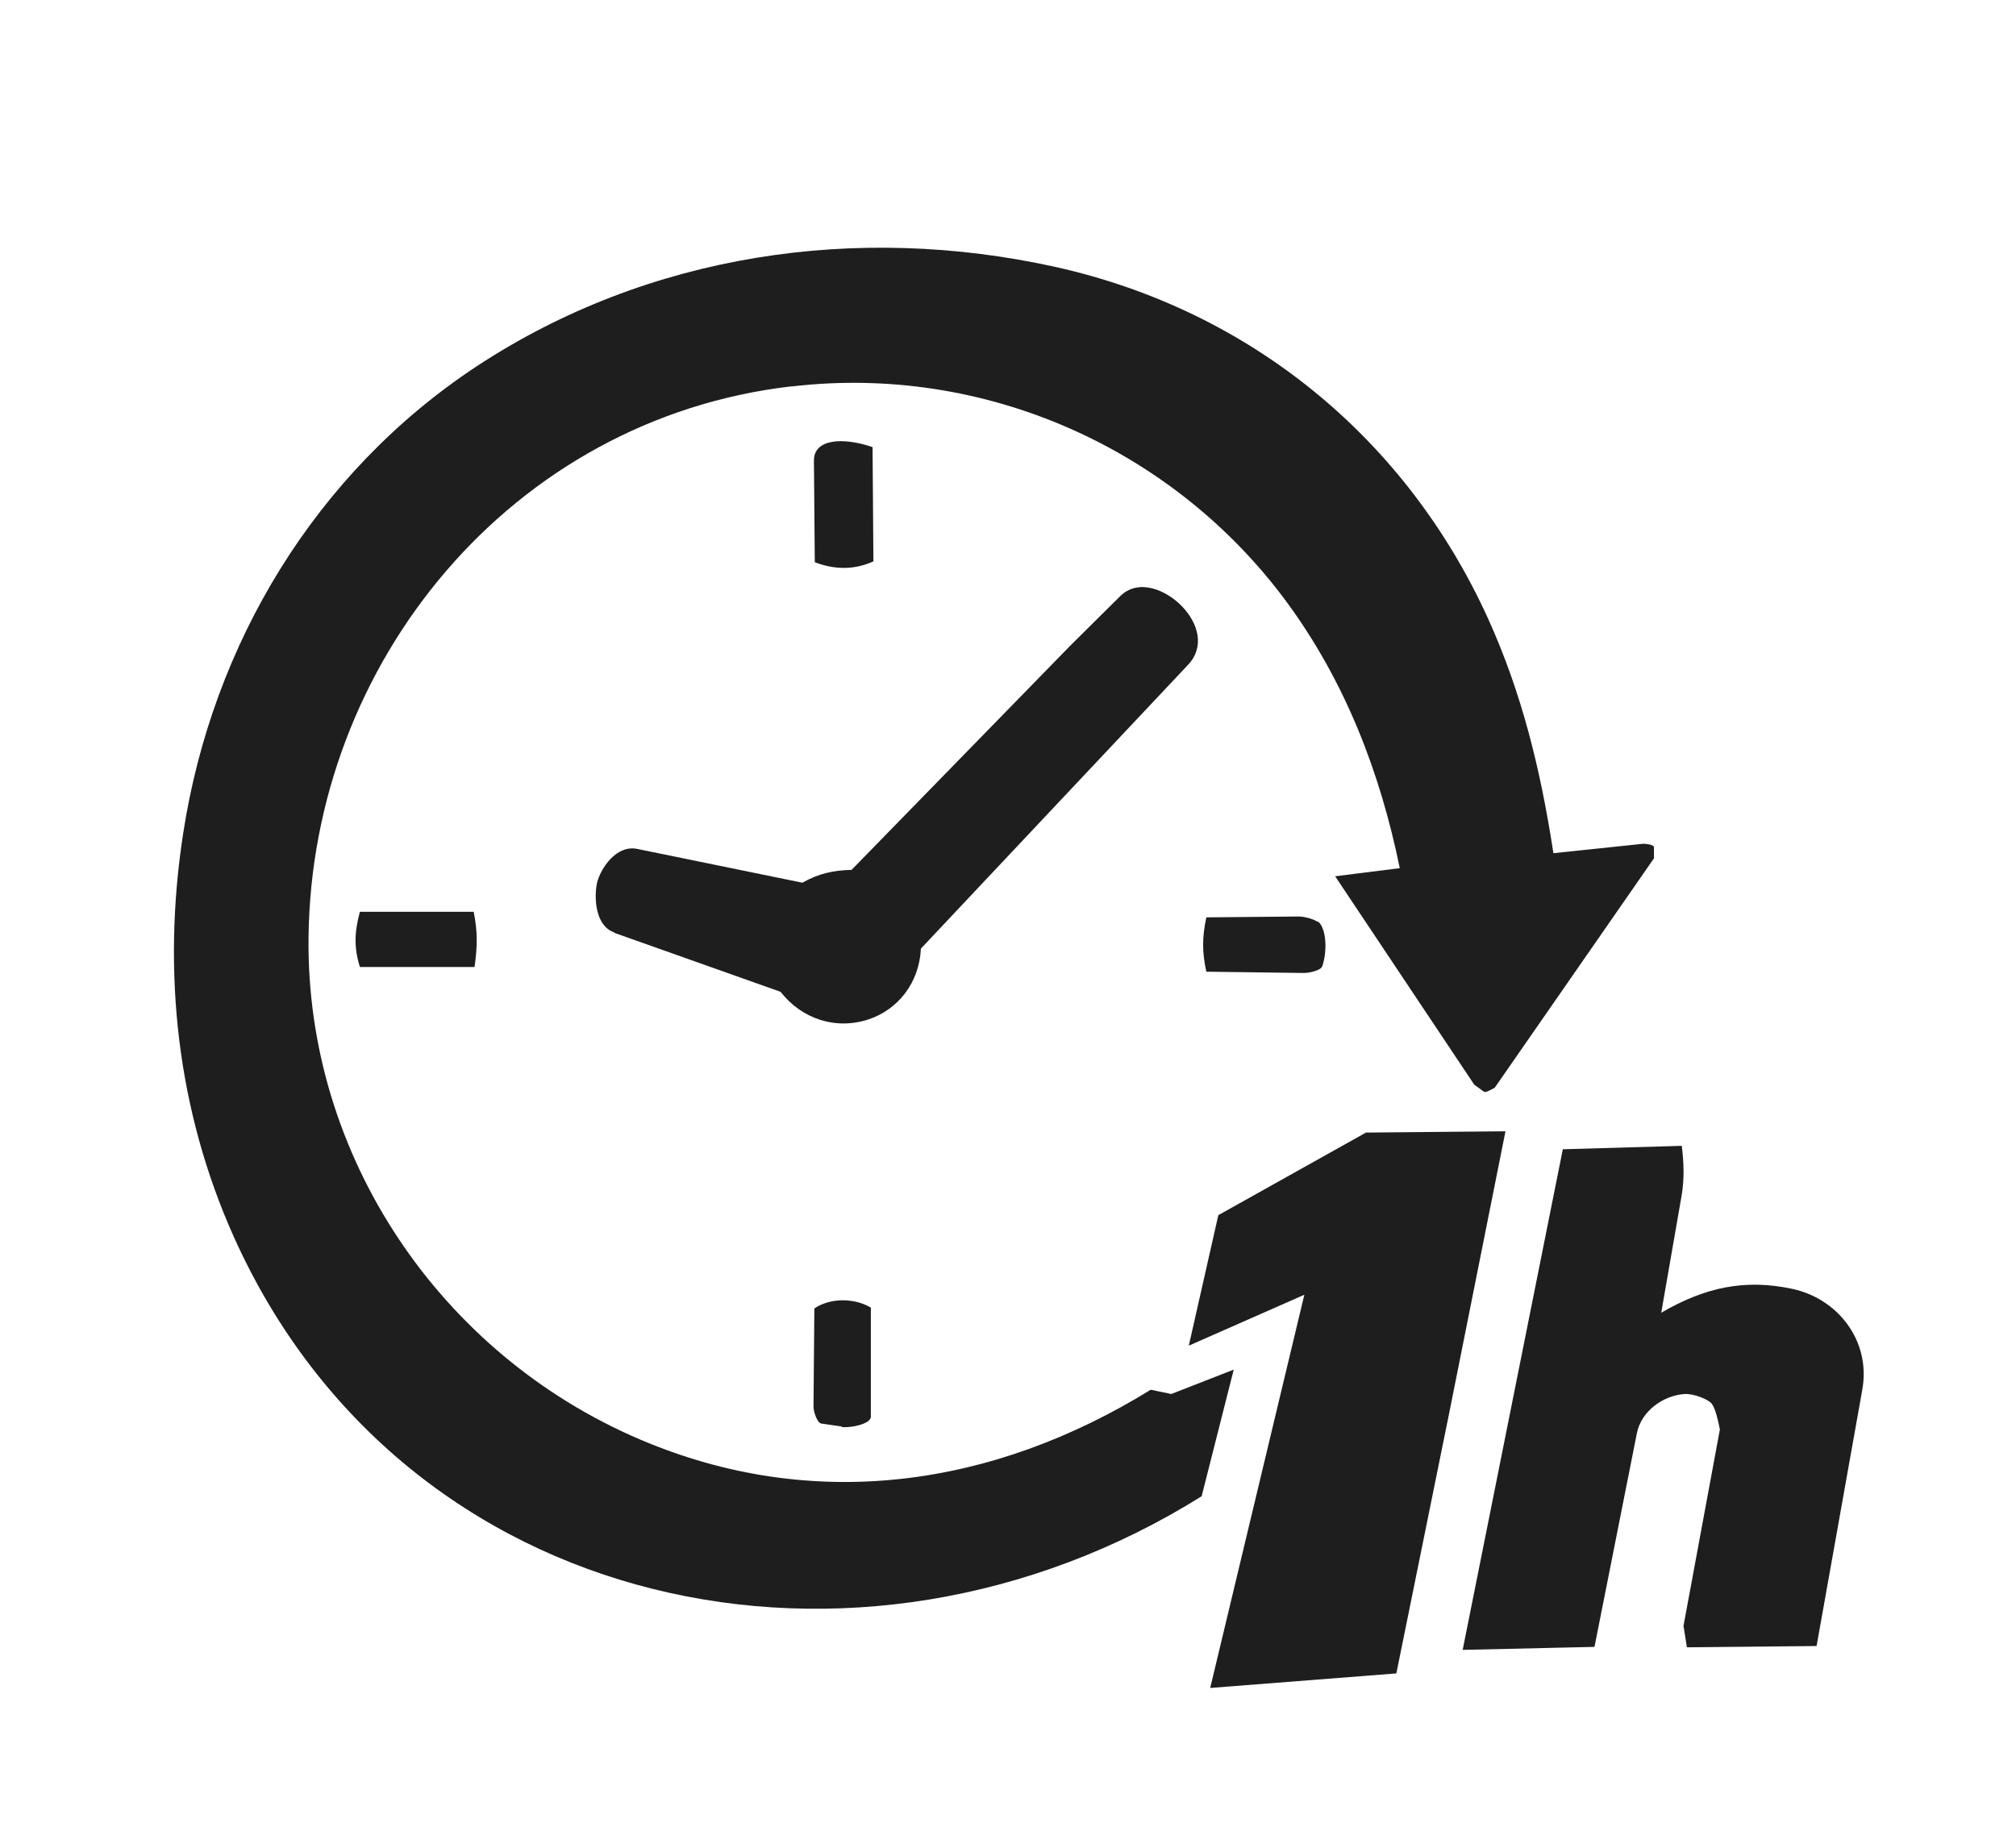
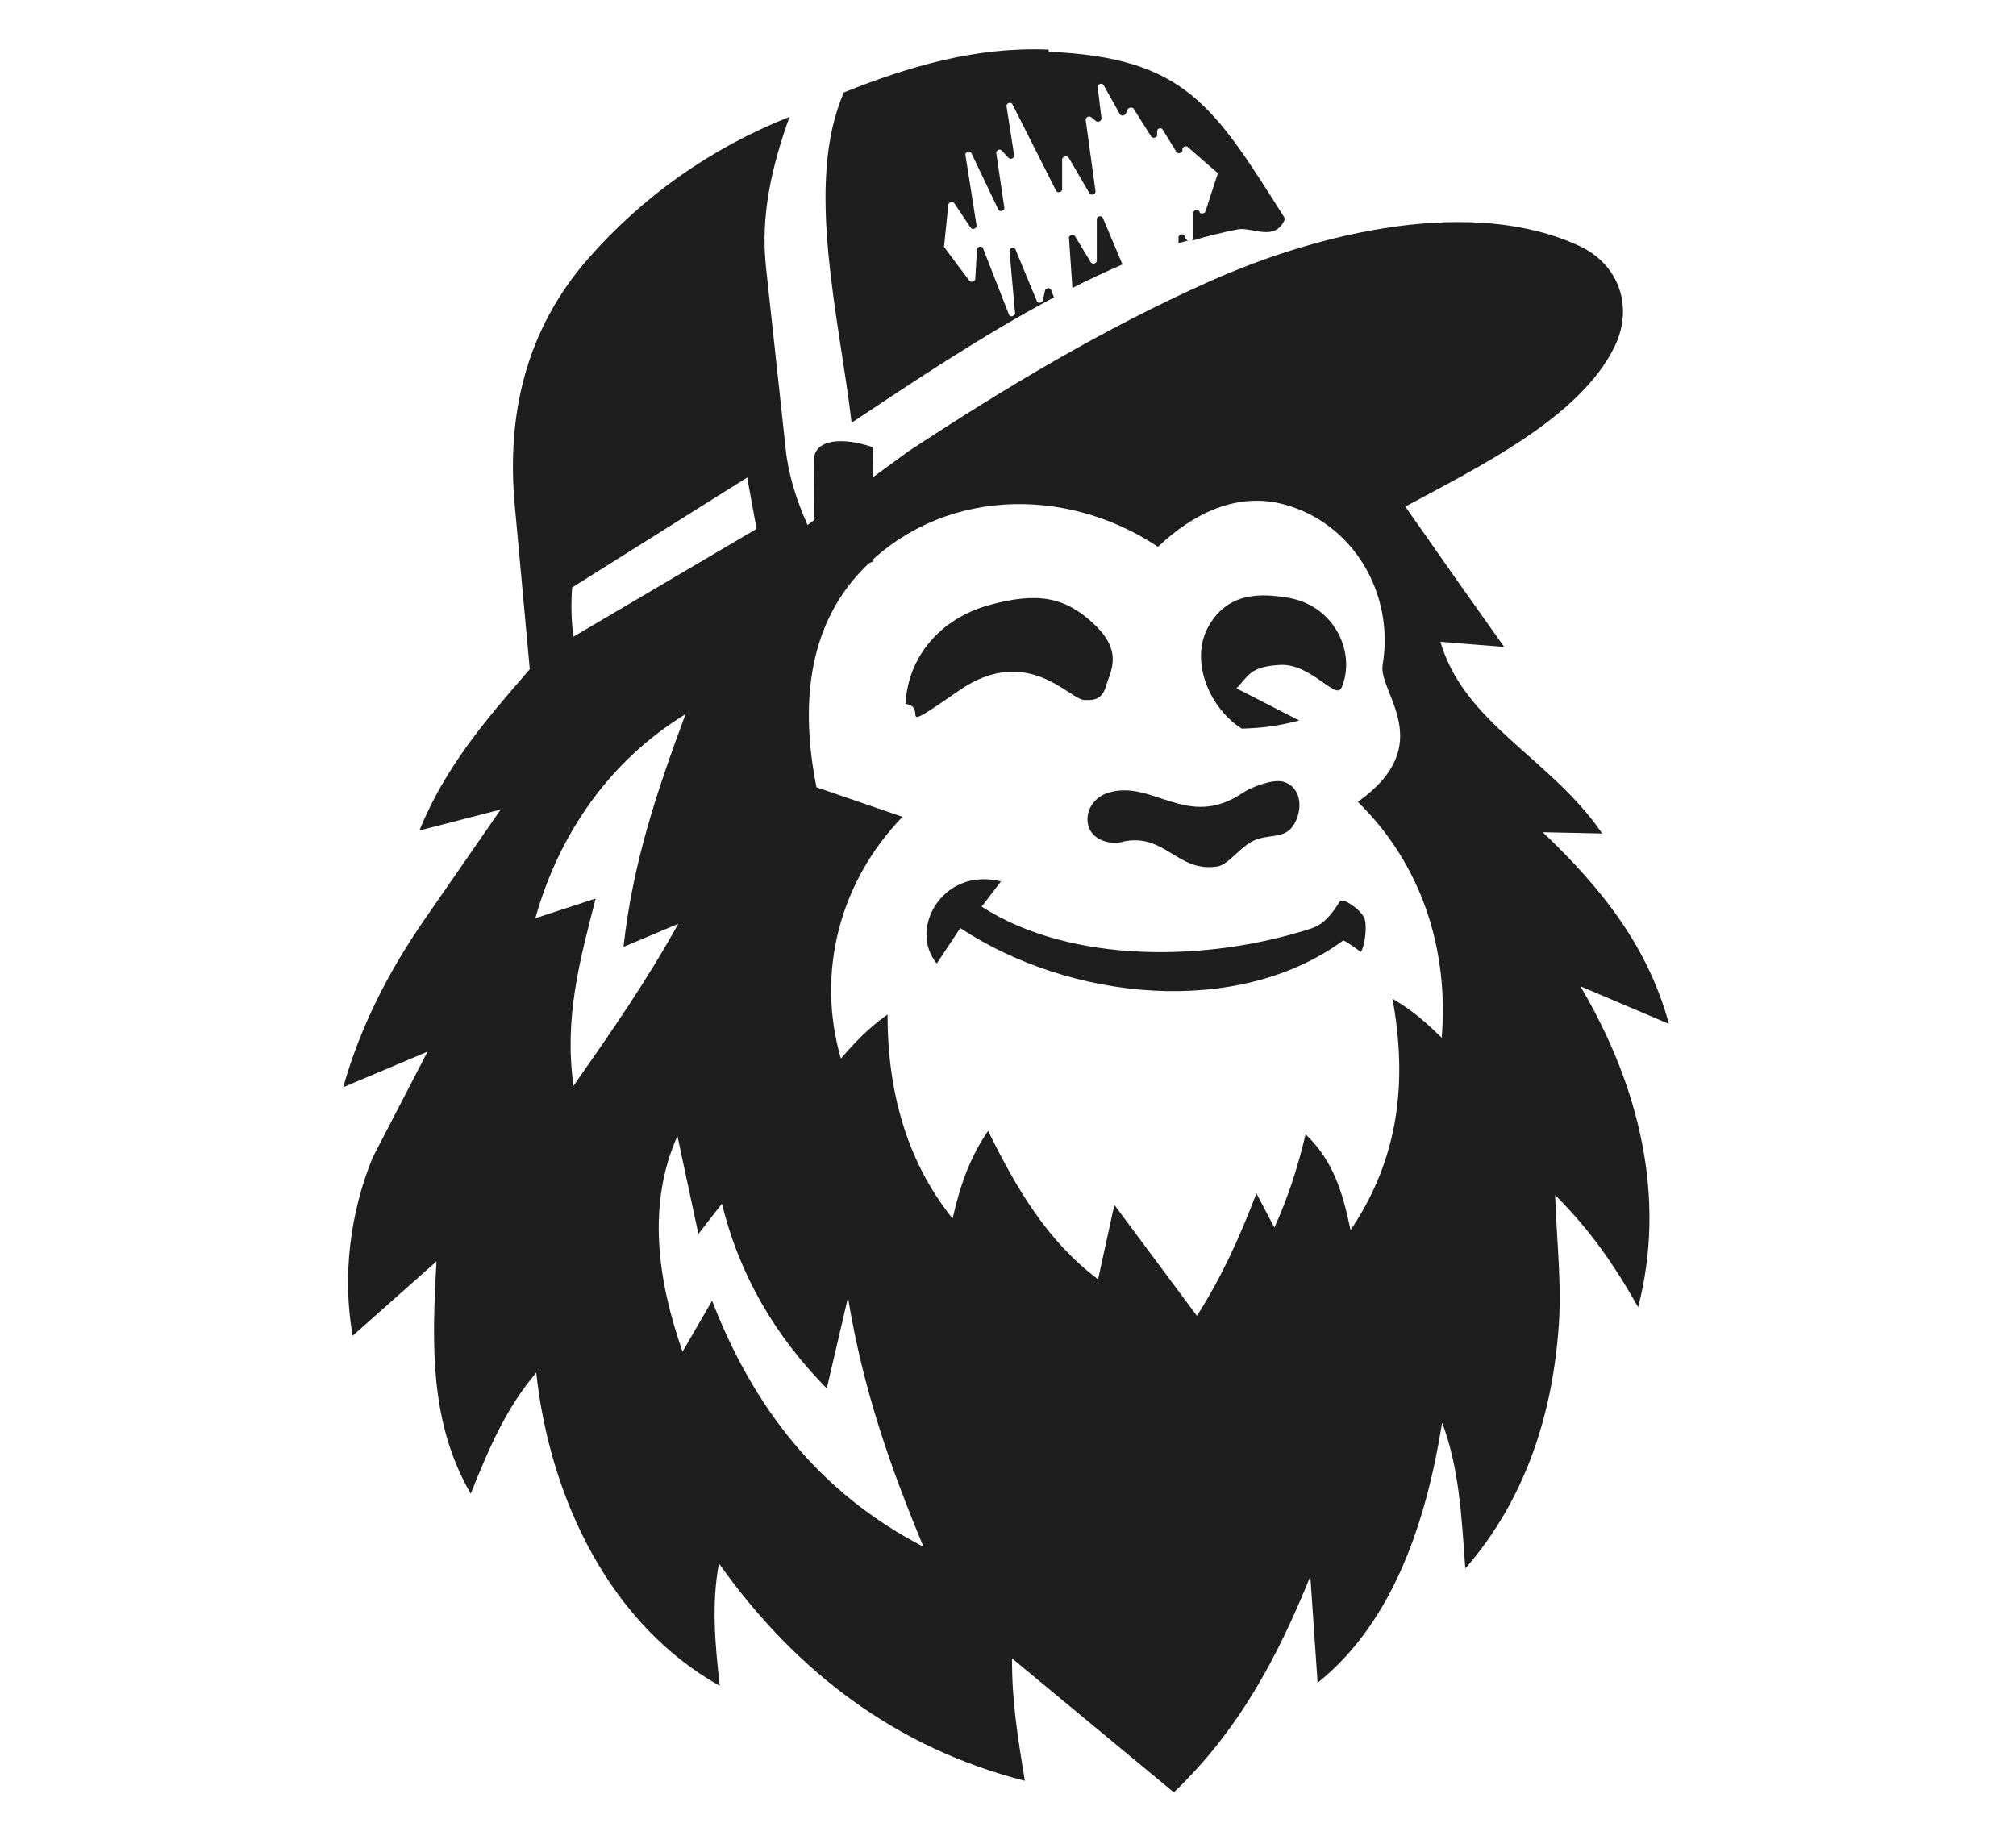
<svg xmlns="http://www.w3.org/2000/svg" id="Layer_1" version="1.1" viewBox="0 0 471.1 431.9">
  <defs>
    <style>
      .st0 {
        fill: #1e1e1e;
      }
+ 
+       .st1 {
+         fill: #1e1e1e;
+       }
    </style>
  </defs>
-   <path class="st0" d="M184.9,90.3c-65.4,7.6-112.1,64.6-112.8,128.8-.6,51.1,30.8,97.4,77.4,117.3,40.5,17.3,82.5,11.2,119.4-11.6l4.8,1,14.6-5.7-7.5,29.6c-80.3,50.2-186.4,27.7-226.1-60.5-13.3-29.6-16.9-62-11.9-94.4,6.8-44.3,31-84.4,68.6-109.2,40-26.3,88.8-33.5,135.3-23.2,45.3,10.1,81.8,39.9,101,82.1,7.9,17.4,12.3,35.3,15.3,54.9l21-2.2c.6,0,2.5.2,2.5.8v2.6l-37.2,53.6c-.9.5-2.2,1.3-2.6.9l-2.2-1.6-32.5-48.7,15.1-1.9c-4.6-22.5-12.8-43.7-26.5-62.3-26.5-35.9-70.6-55.5-115.4-50.3h-.3Z" />
-   <path class="st0" d="M394.2,385l-.8-5,8.5-45.9c-.4-2.1-1-4.7-1.8-5.9s-4.4-2.5-6.4-2.4c-5,.3-10.2,4-11.2,9.2l-9.9,49.9-30.8.7,23.4-117,27.8-.8c.5,4.1.6,7.7,0,11.4l-4.8,27.6c10.3-6,19.6-7.9,30.5-5.6,10.6,2.2,18.5,12,16.5,23.5l-10.7,60-30.2.3h-.1Z" />
-   <polygon class="st0" points="282.8 394.5 304.8 302.6 277.8 314.5 284.7 284 319.2 264.7 351.8 264.4 338.7 330 326.3 391.1 282.8 394.5" />
-   <path class="st0" d="M143.5,217.9c-4.4-1.5-4.7-8.1-4-11.5.8-3.4,4.5-9,9.4-8l38.6,7.9c3.7-2.1,7.2-2.9,11.5-3l51.2-52.5,11.6-11.5c4.3-4.2,10.8-1.4,14.5,2.5s5.3,9.4,1.3,13.6l-62.4,66.3c-.4,8.1-5.4,14.2-12.1,16.5-7.7,2.6-15.7,0-20.7-6.4l-38.9-13.8h0Z" />
-   <path class="st0" d="M204.1,131.2c-4.4,2-9,2-13.7.2l-.2-23.8c0-5,6.7-5.5,13.7-3.1l.2,26.7Z" />
-   <path class="st0" d="M196.7,333.4l-4.8-.7c-1-.2-1.8-2.9-1.8-3.9l.2-23c3.7-2.5,9.3-2.5,13.2-.2v25.5c0,1.8-5.1,2.7-6.9,2.4h.1Z" />
-   <path class="st0" d="M111.1,226h-27c-1.4-4.5-1.3-8.1,0-12.9h26.6c.9,4.7.9,7.7.2,12.9h.1Z" />
-   <path class="st0" d="M308,215.4c1.8,1.3,2.3,6.5,1,10.4-.3,1-3,1.6-4.3,1.6l-22.8-.3c-1-4.5-1-8.1,0-12.7l21.6-.2c1.3,0,3.5.6,4.3,1.2h.2Z" />
+   <g>
+     <path class="st0" d="M342.4,366.4c-.9-12.4-1.4-23.2-5.4-33.9-3.7,23.1-11.4,46.6-29.1,60.8l-1.7-24.9c-7.6,18.8-16.7,36-31.9,50.5l-37.8-31.3c-.1,9.6,1.3,18.3,3,28.6-29.9-7.6-53.5-25.4-71.5-50.8-1.7,9.2-1,18.2.2,28.6-25.6-14.3-39.7-43.7-42.9-73.2-7.2,8.6-10.9,17.4-15.3,28.3-9.6-16.6-9.1-34.7-8-54.3l-19.6,17.4c-2.4-13.8-.7-28.5,4.7-41.7l12.8-24.7-19.7,8.3c4-14.2,10.6-27,18.8-38.9l18-26-19,4.9c6.1-14.9,15.3-25.6,25.8-37.7l-3.5-38.2c-2-21.5,2.7-41.2,17.1-57.7,12.7-14.5,28.5-25.8,47.1-33.2-4.2,11.7-6.8,23.1-5.5,35.2l4.6,42.4c.6,6,2.5,11.9,5.1,17.8l23.7-17.3c22.7-14.9,45.5-28.6,70.4-39.7,25.8-11.5,61.5-19.9,86.5-8.1,9.2,4.4,12.5,14.4,7.9,23.6-8.1,16.4-31.4,27.8-48.8,37.2l12.4,17.7,10.7,15.1-14.9-1.2c5.6,19.2,25.7,27.1,37.8,44.8l-13.9-.3c13.9,13.2,24.6,26.8,29.5,44.8l-20.7-8.8c13.9,23.5,20.1,49.6,13.5,75-5.7-10.1-11.3-18.1-19.4-26.2.4,11.6,1.7,21.7.7,32.5-1.7,19.9-8,39-21.6,54.7ZM176.8,123.6l-2.2-12-40.9,25.7c-.3,4-.2,7.7.3,11.5l42.8-25.2ZM279.6,307.7c5.9-9.3,10-18.3,14-28.8l4.2,8c3.3-7.3,5.4-13.9,7.3-21.8,6.5,6.2,8.7,13.7,10.5,22.4,11.4-16.9,13.3-34.8,9.8-54.1,5.2,3.1,7.8,5.6,11.5,9.1,1.7-20.8-4.8-40.6-19.6-55.1,18.9-13.4,4.7-25.6,5.8-32,2.8-16.6-6.8-33.1-23-37.5-11-3-21.3,2.1-29.5,9.9-21.9-14.6-51.2-13.6-69.4,5.7-12.7,13.4-14.1,32-10.4,50.5l20.1,6.9c-14.5,15-20.3,36.1-14.4,56.5,3.4-3.9,6.3-7,10.9-10.3,0,17.9,4.4,34.2,15.2,47.7,1.8-7.9,4.1-14.4,8.3-20.5,6.8,13.8,13.9,25.8,25.7,34.7l3.8-17.4,19.5,26.2ZM134,253.8c8.8-12.6,16.9-24.2,24.5-37.9l-12.8,5.4c2.2-19.9,7.9-36.6,14.5-54.4-17.7,10.9-29.5,27.8-35.1,47.7l14.1-4.6c-3.7,14.4-7.4,27.8-5.2,43.7ZM198.1,303.5l-4.9,21c-12-12.2-20.4-26.4-24.5-43.2l-5.5,7.1-4.9-22.9c-7.1,15.9-4.7,33.6,1.2,50.4l6.9-11.9c9.5,24.6,24.8,44.8,49.4,57.5-7.9-19-14.1-36.8-17.6-58Z" />
+     <g>
+       <path class="st0" d="M257.7,50.9c-.3-.6-1.4-.4-1.4.3v9.7c0,.7-1,1-1.4.4l-3.7-6.1c-.3-.6-1.5-.2-1.4.4l.8,11.7c3.9-2,7.8-3.8,11.7-5.5l-4.6-10.9Z" />
+       <path class="st0" d="M277.1,55.8l-.3-.7c-.3-.6-1.4-.3-1.4.3v1.5c.7-.3,1.5-.5,2.3-.7-.2,0-.4-.1-.5-.3Z" />
+       <path class="st0" d="M245,11.6c-16.8-.7-32.3,3.8-47.8,10-9.3,21.2-1,53,1.8,77.2,14.6-9.7,30.7-20.5,47.3-29.3l-.7-1.8c-.2-.6-1.3-.4-1.4.2l-.5,2.3c-.1.6-1.2.8-1.4.2l-5-12.1c-.3-.7-1.5-.4-1.4.4l1.3,14.5c0,.7-1.2,1-1.4.4l-6.1-15.6c-.2-.6-1.4-.4-1.4.3l-.4,6.9c0,.6-1,.9-1.4.4l-5.9-7.9h0s0,0,0,0h0s0,0,0,0l1-9.8c0-.6,1-.9,1.4-.4l3.8,5.7c.4.6,1.5.2,1.4-.5l-2.6-16.5c-.1-.7,1.1-1.1,1.4-.4l6.3,13.2c.3.6,1.5.3,1.4-.4l-1.9-12.9c0-.6.9-1,1.3-.5l1.6,1.7c.4.5,1.4,0,1.3-.5l-1.8-11.6c-.1-.7,1.1-1.1,1.4-.4l10.2,20.2c.3.6,1.4.3,1.4-.3v-7.1c.1-.7,1.2-.9,1.5-.4l4.9,8.4c.4.6,1.5.2,1.4-.5l-2.3-16.7c0-.6.8-1,1.3-.6l1.1.9c.5.4,1.3,0,1.3-.6l-.9-7.4c0-.7,1.1-1,1.4-.4l3.8,6.8c.3.5,1.1.4,1.4-.2l.4-.9c.2-.5,1.1-.6,1.4-.2l4.1,6.5c.4.6,1.5.2,1.4-.4v-.8c-.1-.7,1-1,1.3-.4l3.2,5.2c.4.6,1.6.2,1.4-.5-.1-.6.8-1.1,1.3-.6l7,6.1-.7,2.1-2.2,6.8c-.2.6-1.3.7-1.4.1h0c-.2-.7-1.4-.5-1.5.3v6.1c-.1.2-.2.3-.4.4,3.6-1.1,7.3-2,10.9-2.7,3.3-.6,8.8,3.1,11-2.5-16.7-26.4-23.3-37.6-55.2-39Z" />
+     </g>
+     <path class="st0" d="M313.2,210.5c1.3-.4,5.1,2.4,5.7,4.3s0,6.4-.9,7.7c-1.6-1.2-3.3-2.4-4.1-2.7-24.9,18.2-63.9,14-89.5-2.9l-5.5,8.3c-3.5-4.3-2.9-10,0-14.1,3.5-4.8,9.1-6.6,15-5.1l-4.5,5.9c21,13.5,53,12.9,77,5.1,2.8-.9,4.7-3.1,6.8-6.5Z" />
+     <path class="st0" d="M253.4,163.6c-3.4,0-13.3-13.3-29.3-2.2s-6.7,4-12.5,3.1c.6-11.2,8.3-20,19.6-23.1s17.8-1.9,24.6,4.6,3.6,11,2.6,14.5-3.7,3.1-5,3.1Z" />
+     <path class="st0" d="M288.8,160.8l14.8,7.6c-5.5,1.4-8.4,1.7-13.4,1.9-7.3-4.5-12.4-15.7-7.8-23.9s12.5-7.7,18.6-6.7c11.1,1.9,15.9,13.1,12.5,21-1.3,3.1-7.1-5.7-14.4-5.3s-7.4,2.8-10.2,5.5Z" />
+     <path class="st0" d="M262.2,196.8c-3.5.7-7.1-.8-7.9-3.9s1.1-6.5,4.6-7.6c10.4-3.3,18.5,8.8,31.5,0,2.1-1.4,7.1-3.3,9.5-2.6,3.9,1.1,4.7,5.8,2.7,9.6s-5.4,2.6-9,3.9-6.4,5.9-9.1,6.3c-9.4,1.5-12.2-7.9-22.1-5.8Z" />
+   </g>
+   <path class="st1" d="M204.1,131.2c-4.4,2-9,2-13.7.2l-.2-23.8c0-5,6.7-5.5,13.7-3.1l.2,26.7Z" />
</svg>
